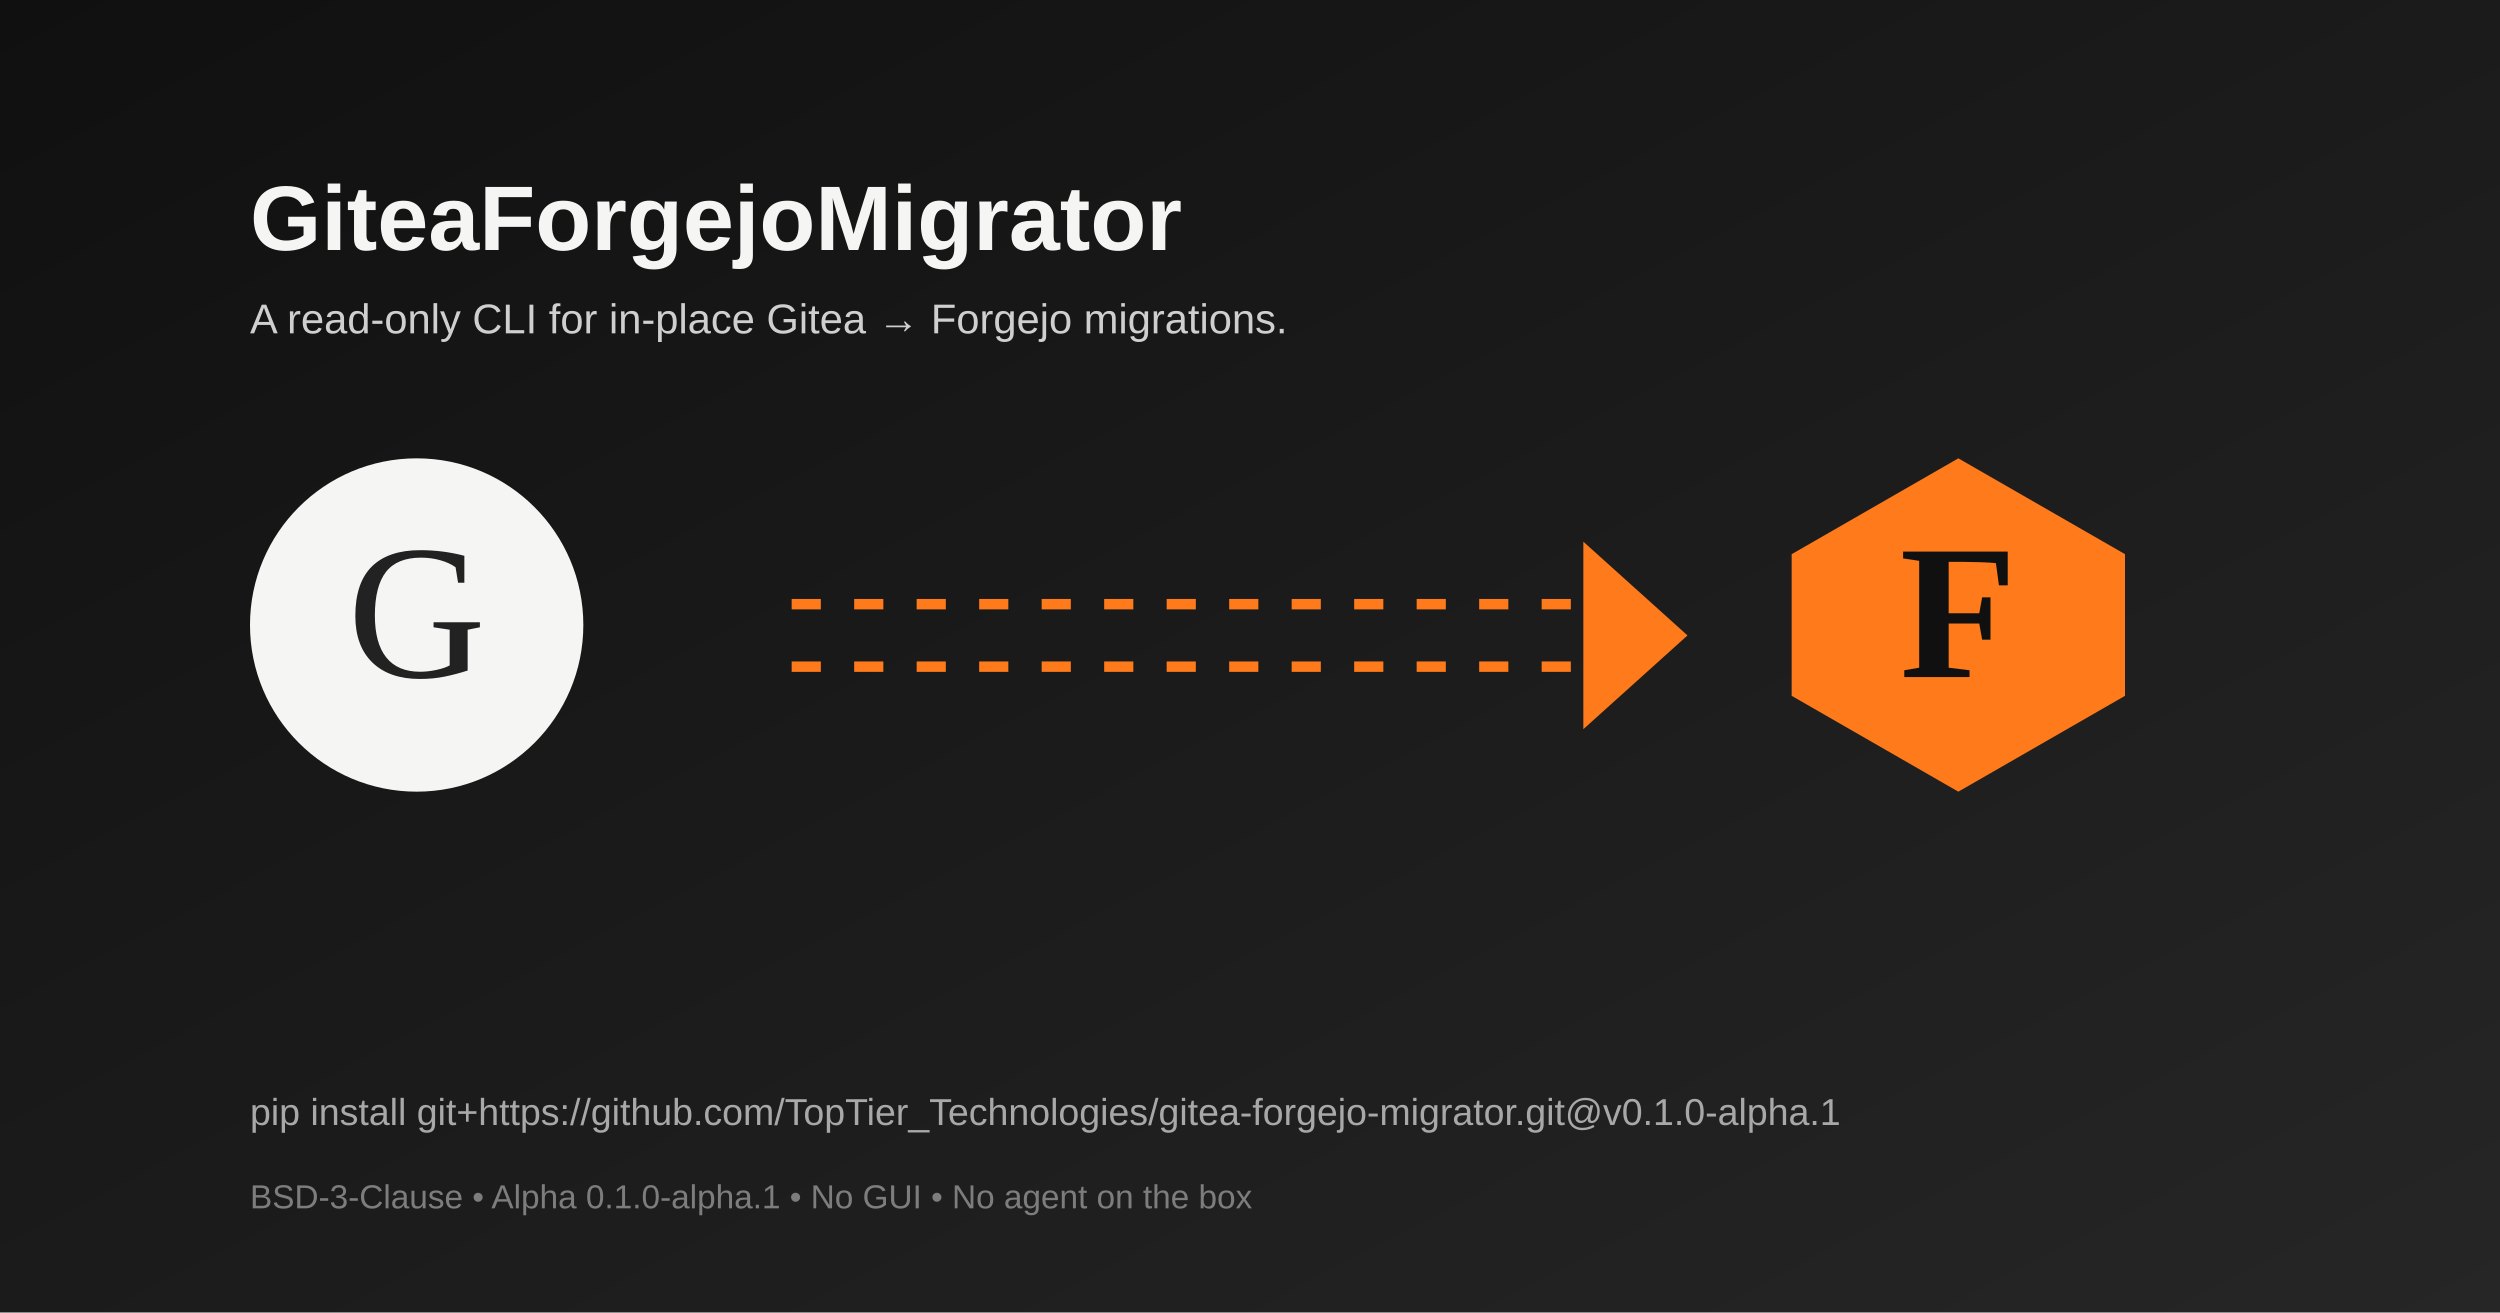
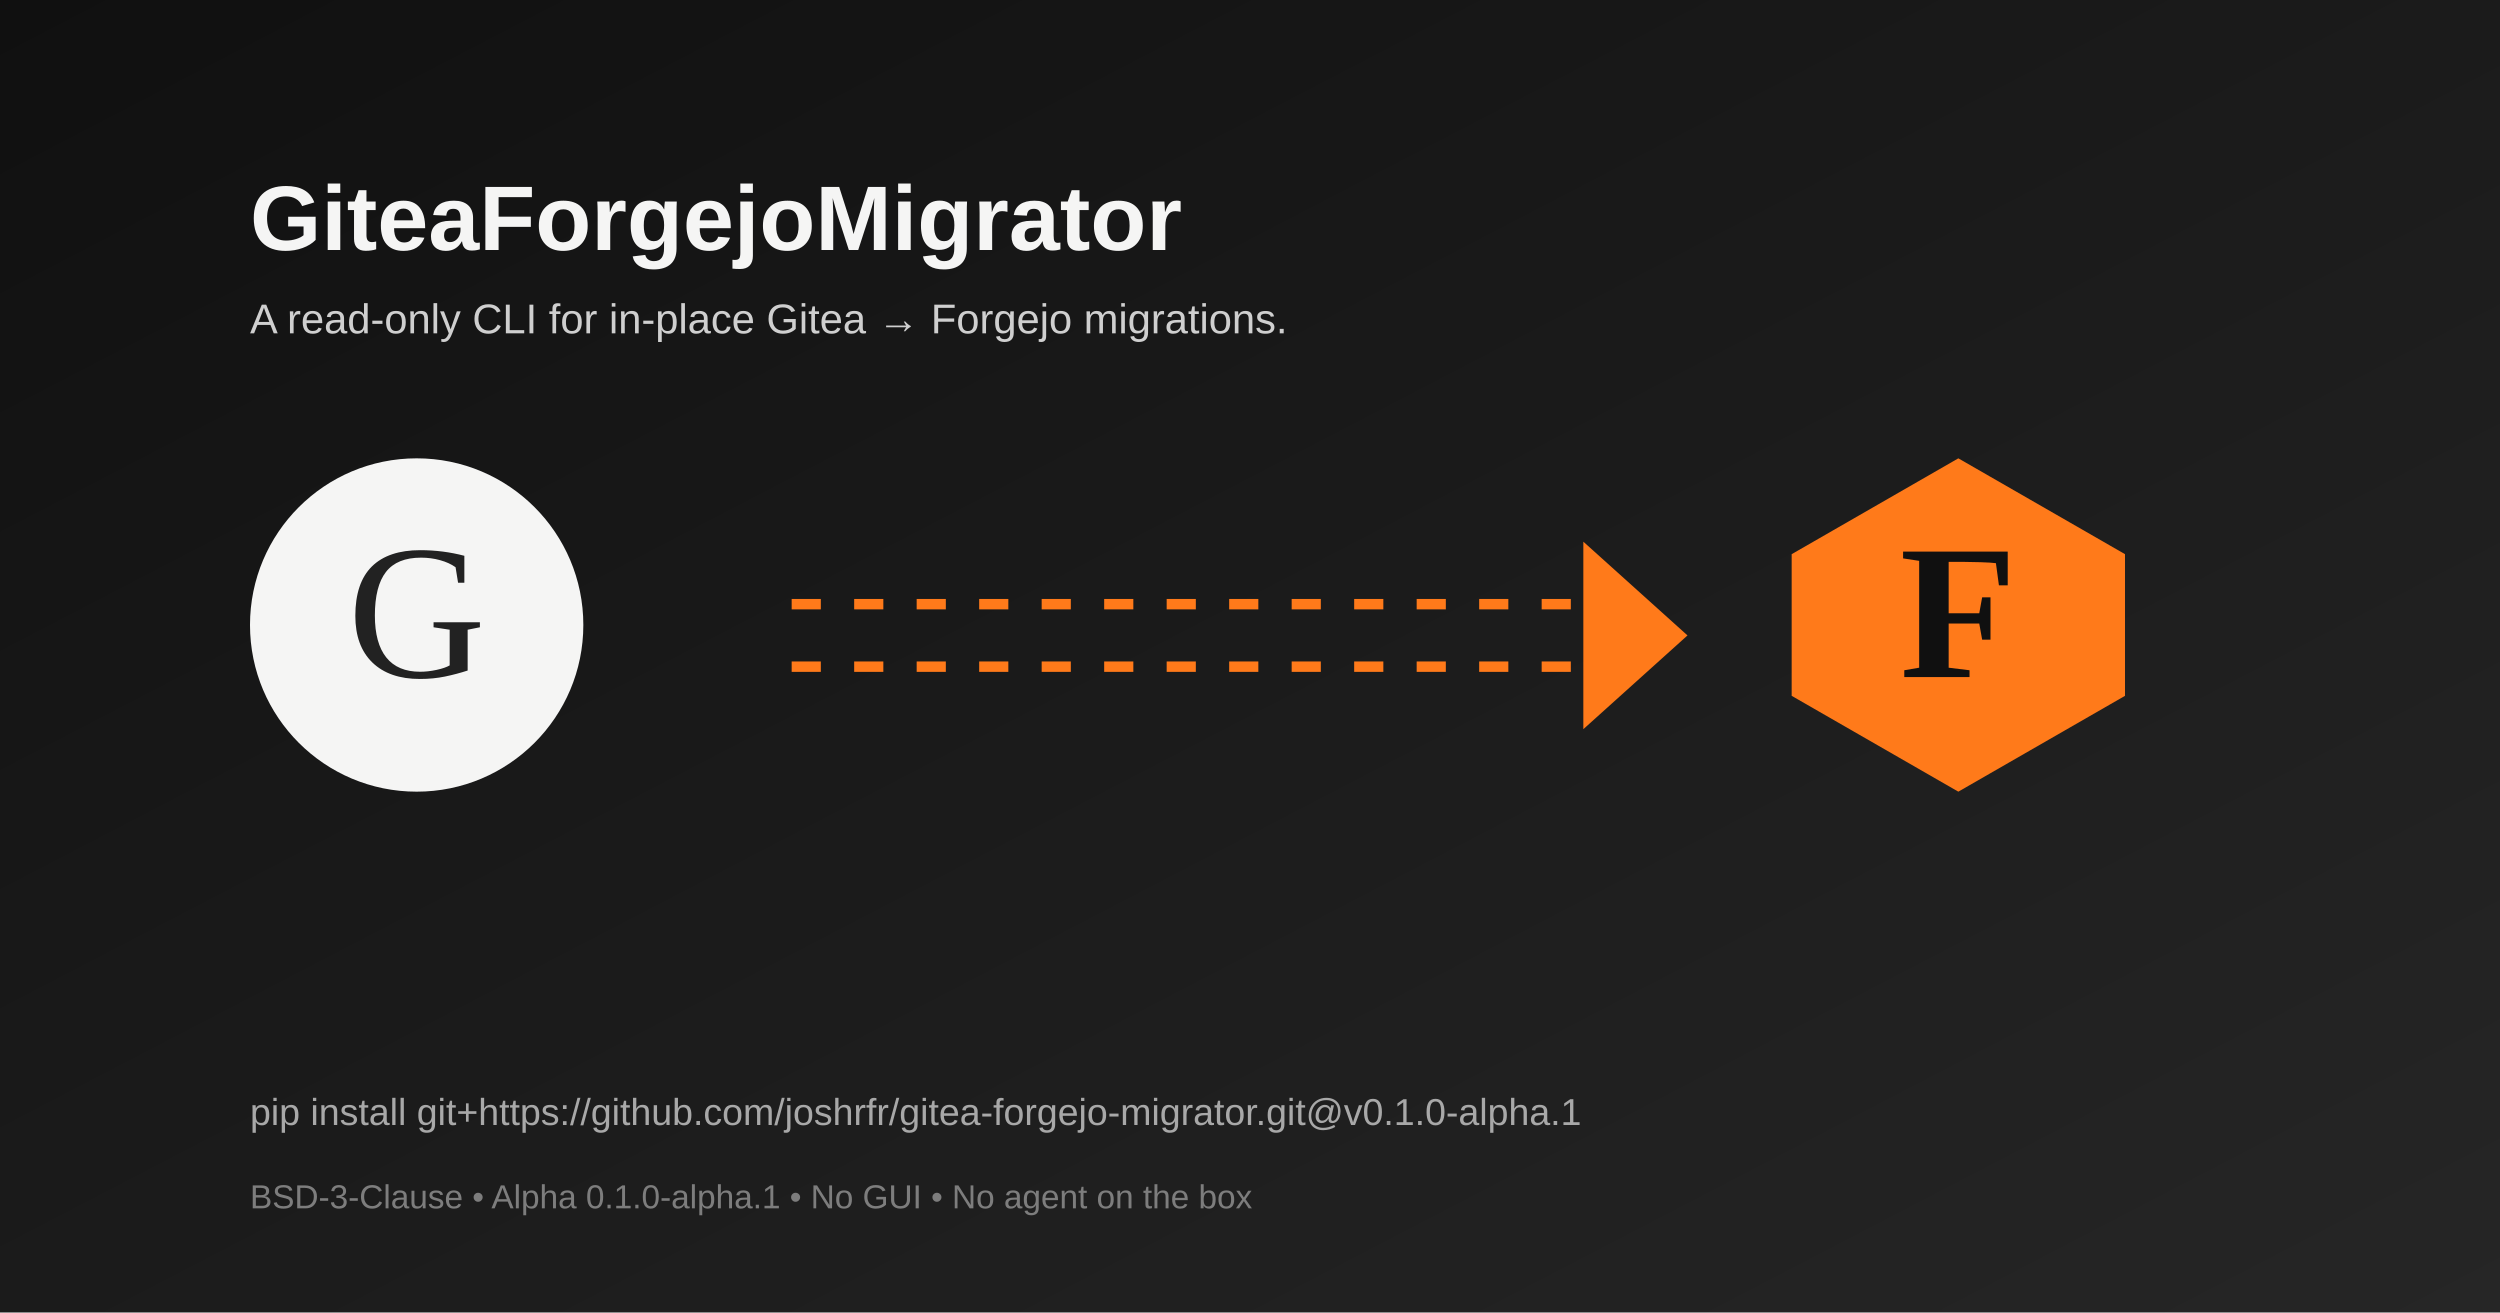
<svg xmlns="http://www.w3.org/2000/svg" viewBox="0 0 1200 630" role="img" aria-label="GiteaForgejoMigrator social card">
  <defs>
    <linearGradient id="bg" x1="0" y1="0" x2="1" y2="1">
      <stop offset="0%" stop-color="#101010" />
      <stop offset="100%" stop-color="#262626" />
    </linearGradient>
  </defs>
  <rect width="1200" height="630" fill="url(#bg)" />
  <g transform="translate(120, 220)">
    <circle cx="80" cy="80" r="80" fill="#f5f5f4" />
    <text x="80" y="105" text-anchor="middle" font-family="Georgia, 'Times New Roman', serif" font-size="92" fill="#222222">G</text>
  </g>
  <g transform="translate(380, 270)">
    <line x1="0" y1="20" x2="380" y2="20" stroke="#ff7a1a" stroke-width="5" stroke-dasharray="14 16" />
    <line x1="0" y1="50" x2="380" y2="50" stroke="#ff7a1a" stroke-width="5" stroke-dasharray="14 16" />
    <polygon points="380,-10 430,35 380,80" fill="#ff7a1a" />
  </g>
  <g transform="translate(860, 220)">
    <polygon points="80,0 160,46 160,114 80,160 0,114 0,46" fill="#ff7a1a" />
    <text x="80" y="105" text-anchor="middle" font-family="Georgia, 'Times New Roman', serif" font-size="92" font-weight="700" fill="#101010">F</text>
  </g>
  <g font-family="'Helvetica Neue', Arial, sans-serif" fill="#f5f5f4">
    <text x="120" y="120" font-size="44" font-weight="700">GiteaForgejoMigrator</text>
    <text x="120" y="160" font-size="20" fill="#cfcfcf">A read-only CLI for in-place Gitea → Forgejo migrations.</text>
-     <text x="120" y="540" font-size="18" fill="#a8a8a8">pip install git+https://github.com/TopTier_Technologies/gitea-forgejo-migrator.git@v0.1.0-alpha.1</text>
+     <text x="120" y="540" font-size="18" fill="#a8a8a8">pip install git+https://github.com/joshrfr/gitea-forgejo-migrator.git@v0.1.0-alpha.1</text>
    <text x="120" y="580" font-size="16" fill="#7d7d7d">BSD-3-Clause • Alpha 0.1.0-alpha.1 • No GUI • No agent on the box</text>
  </g>
</svg>
